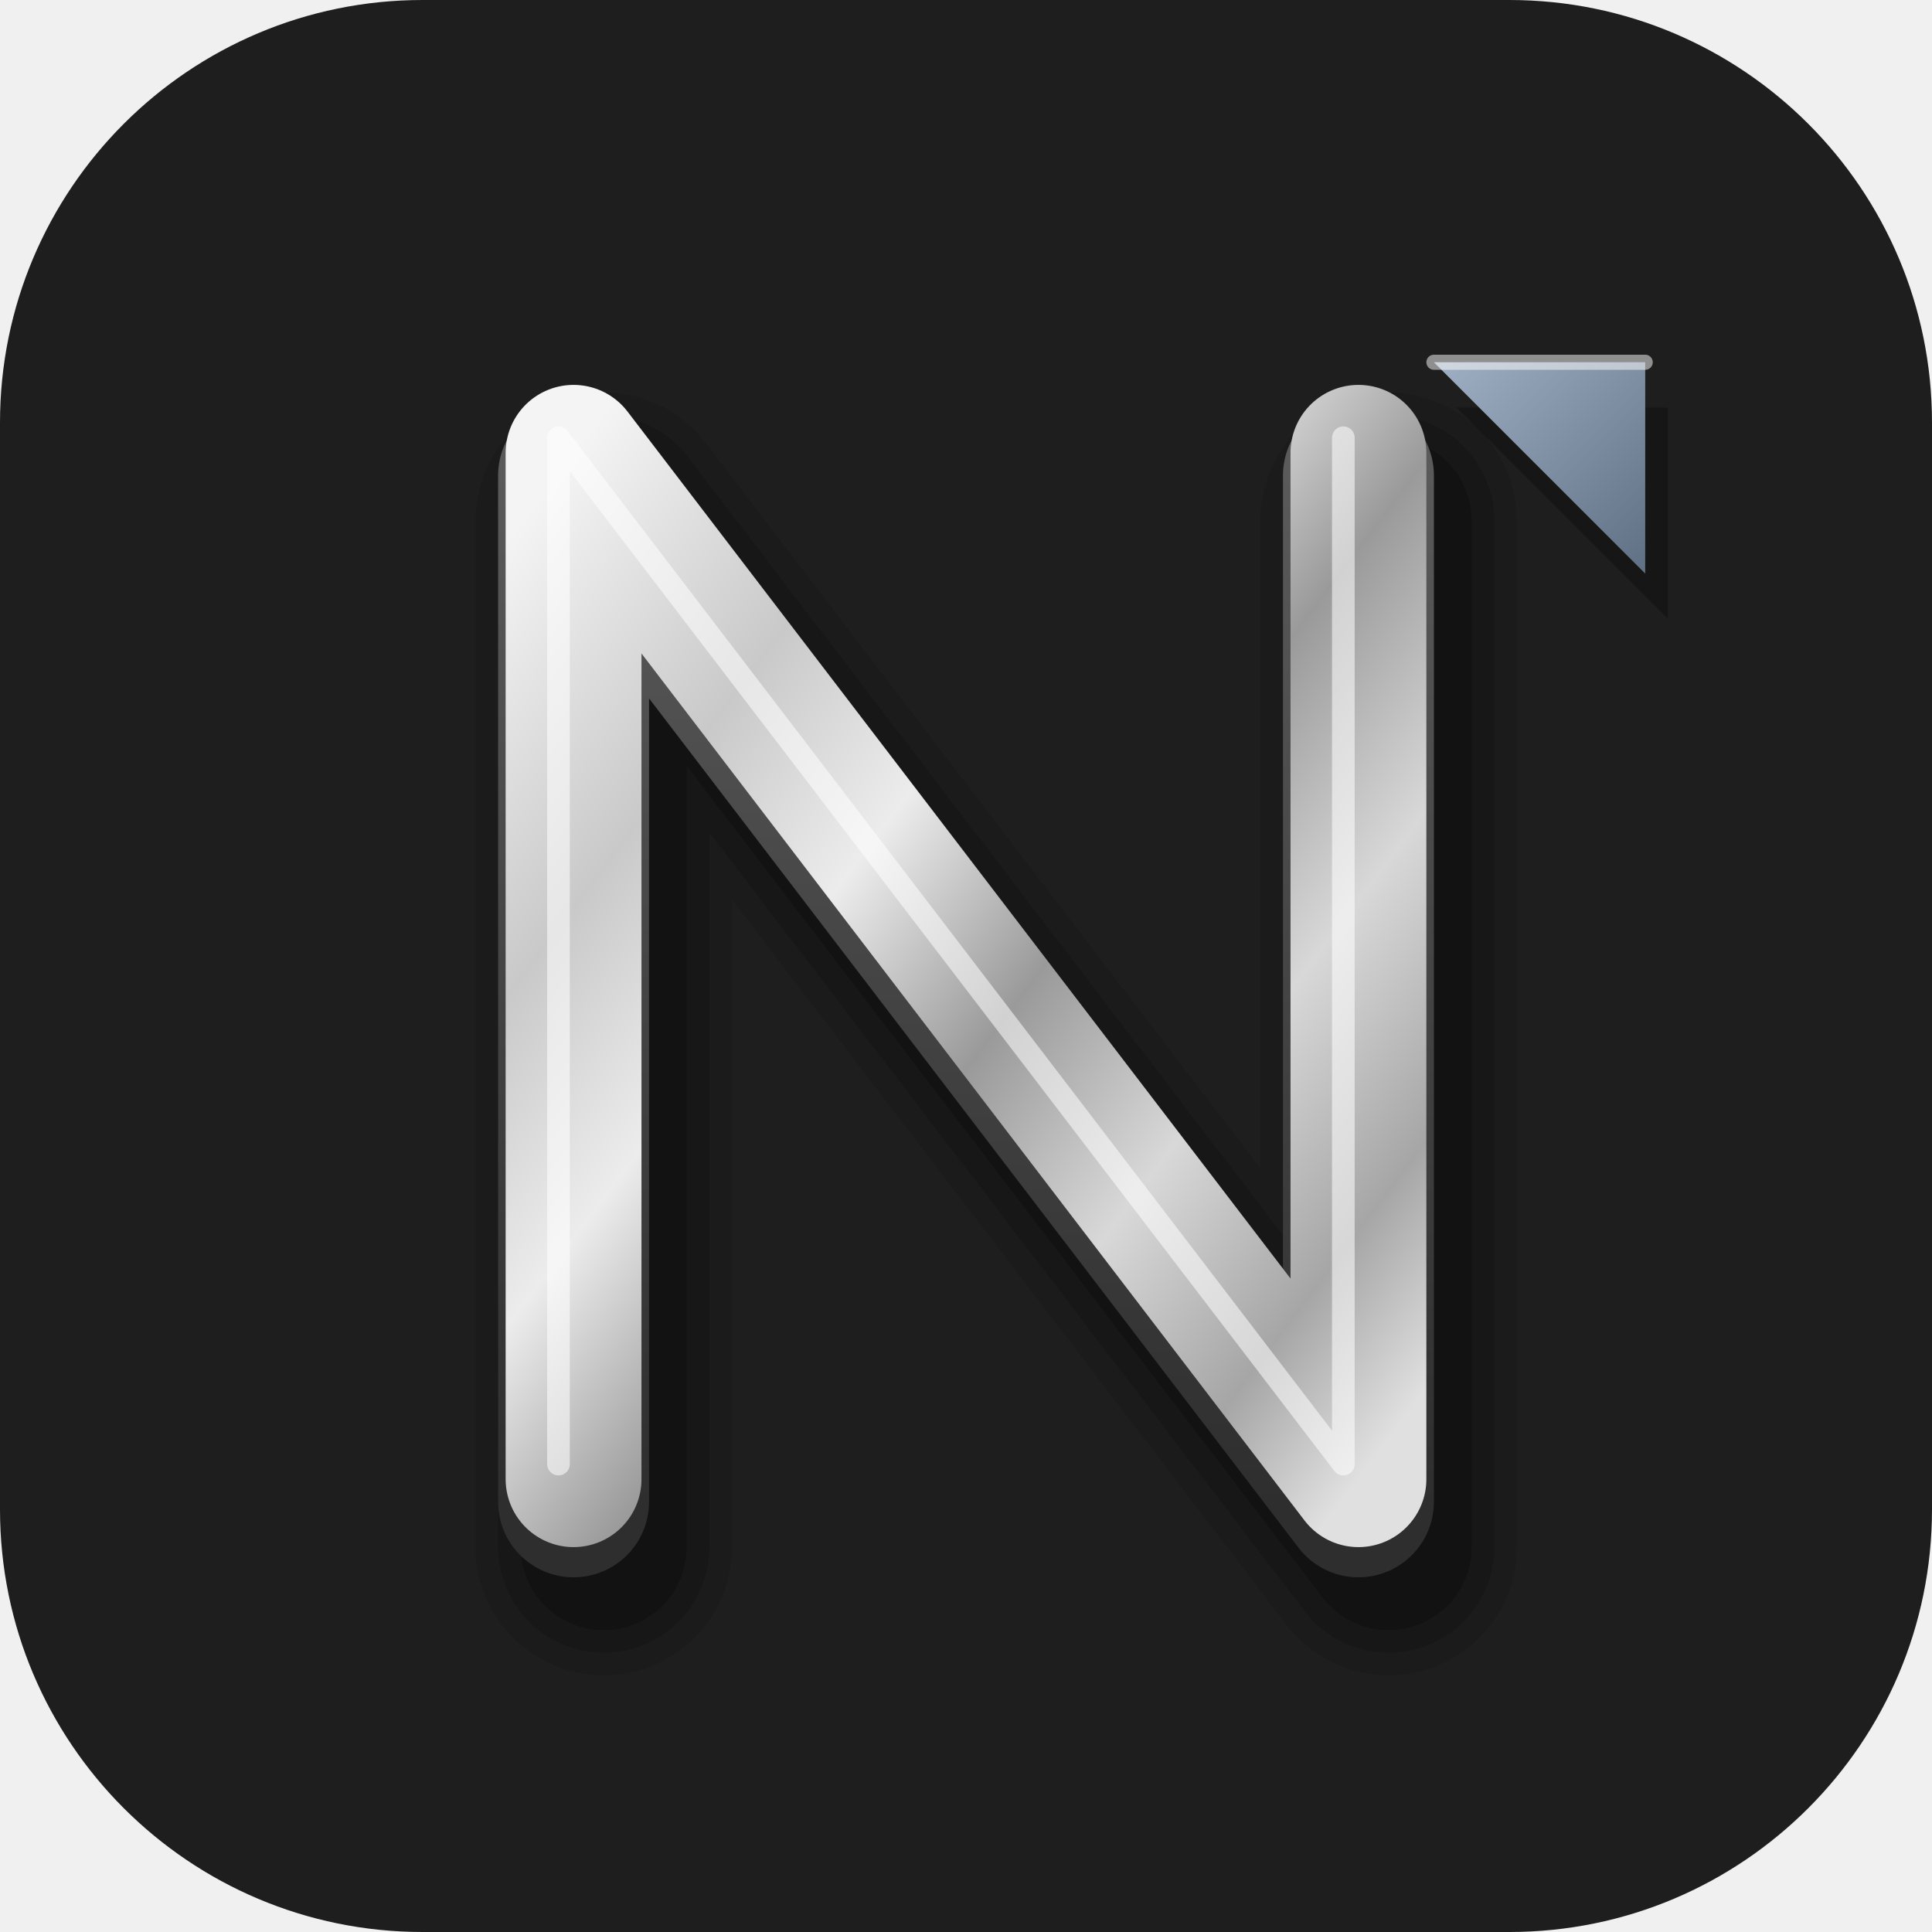
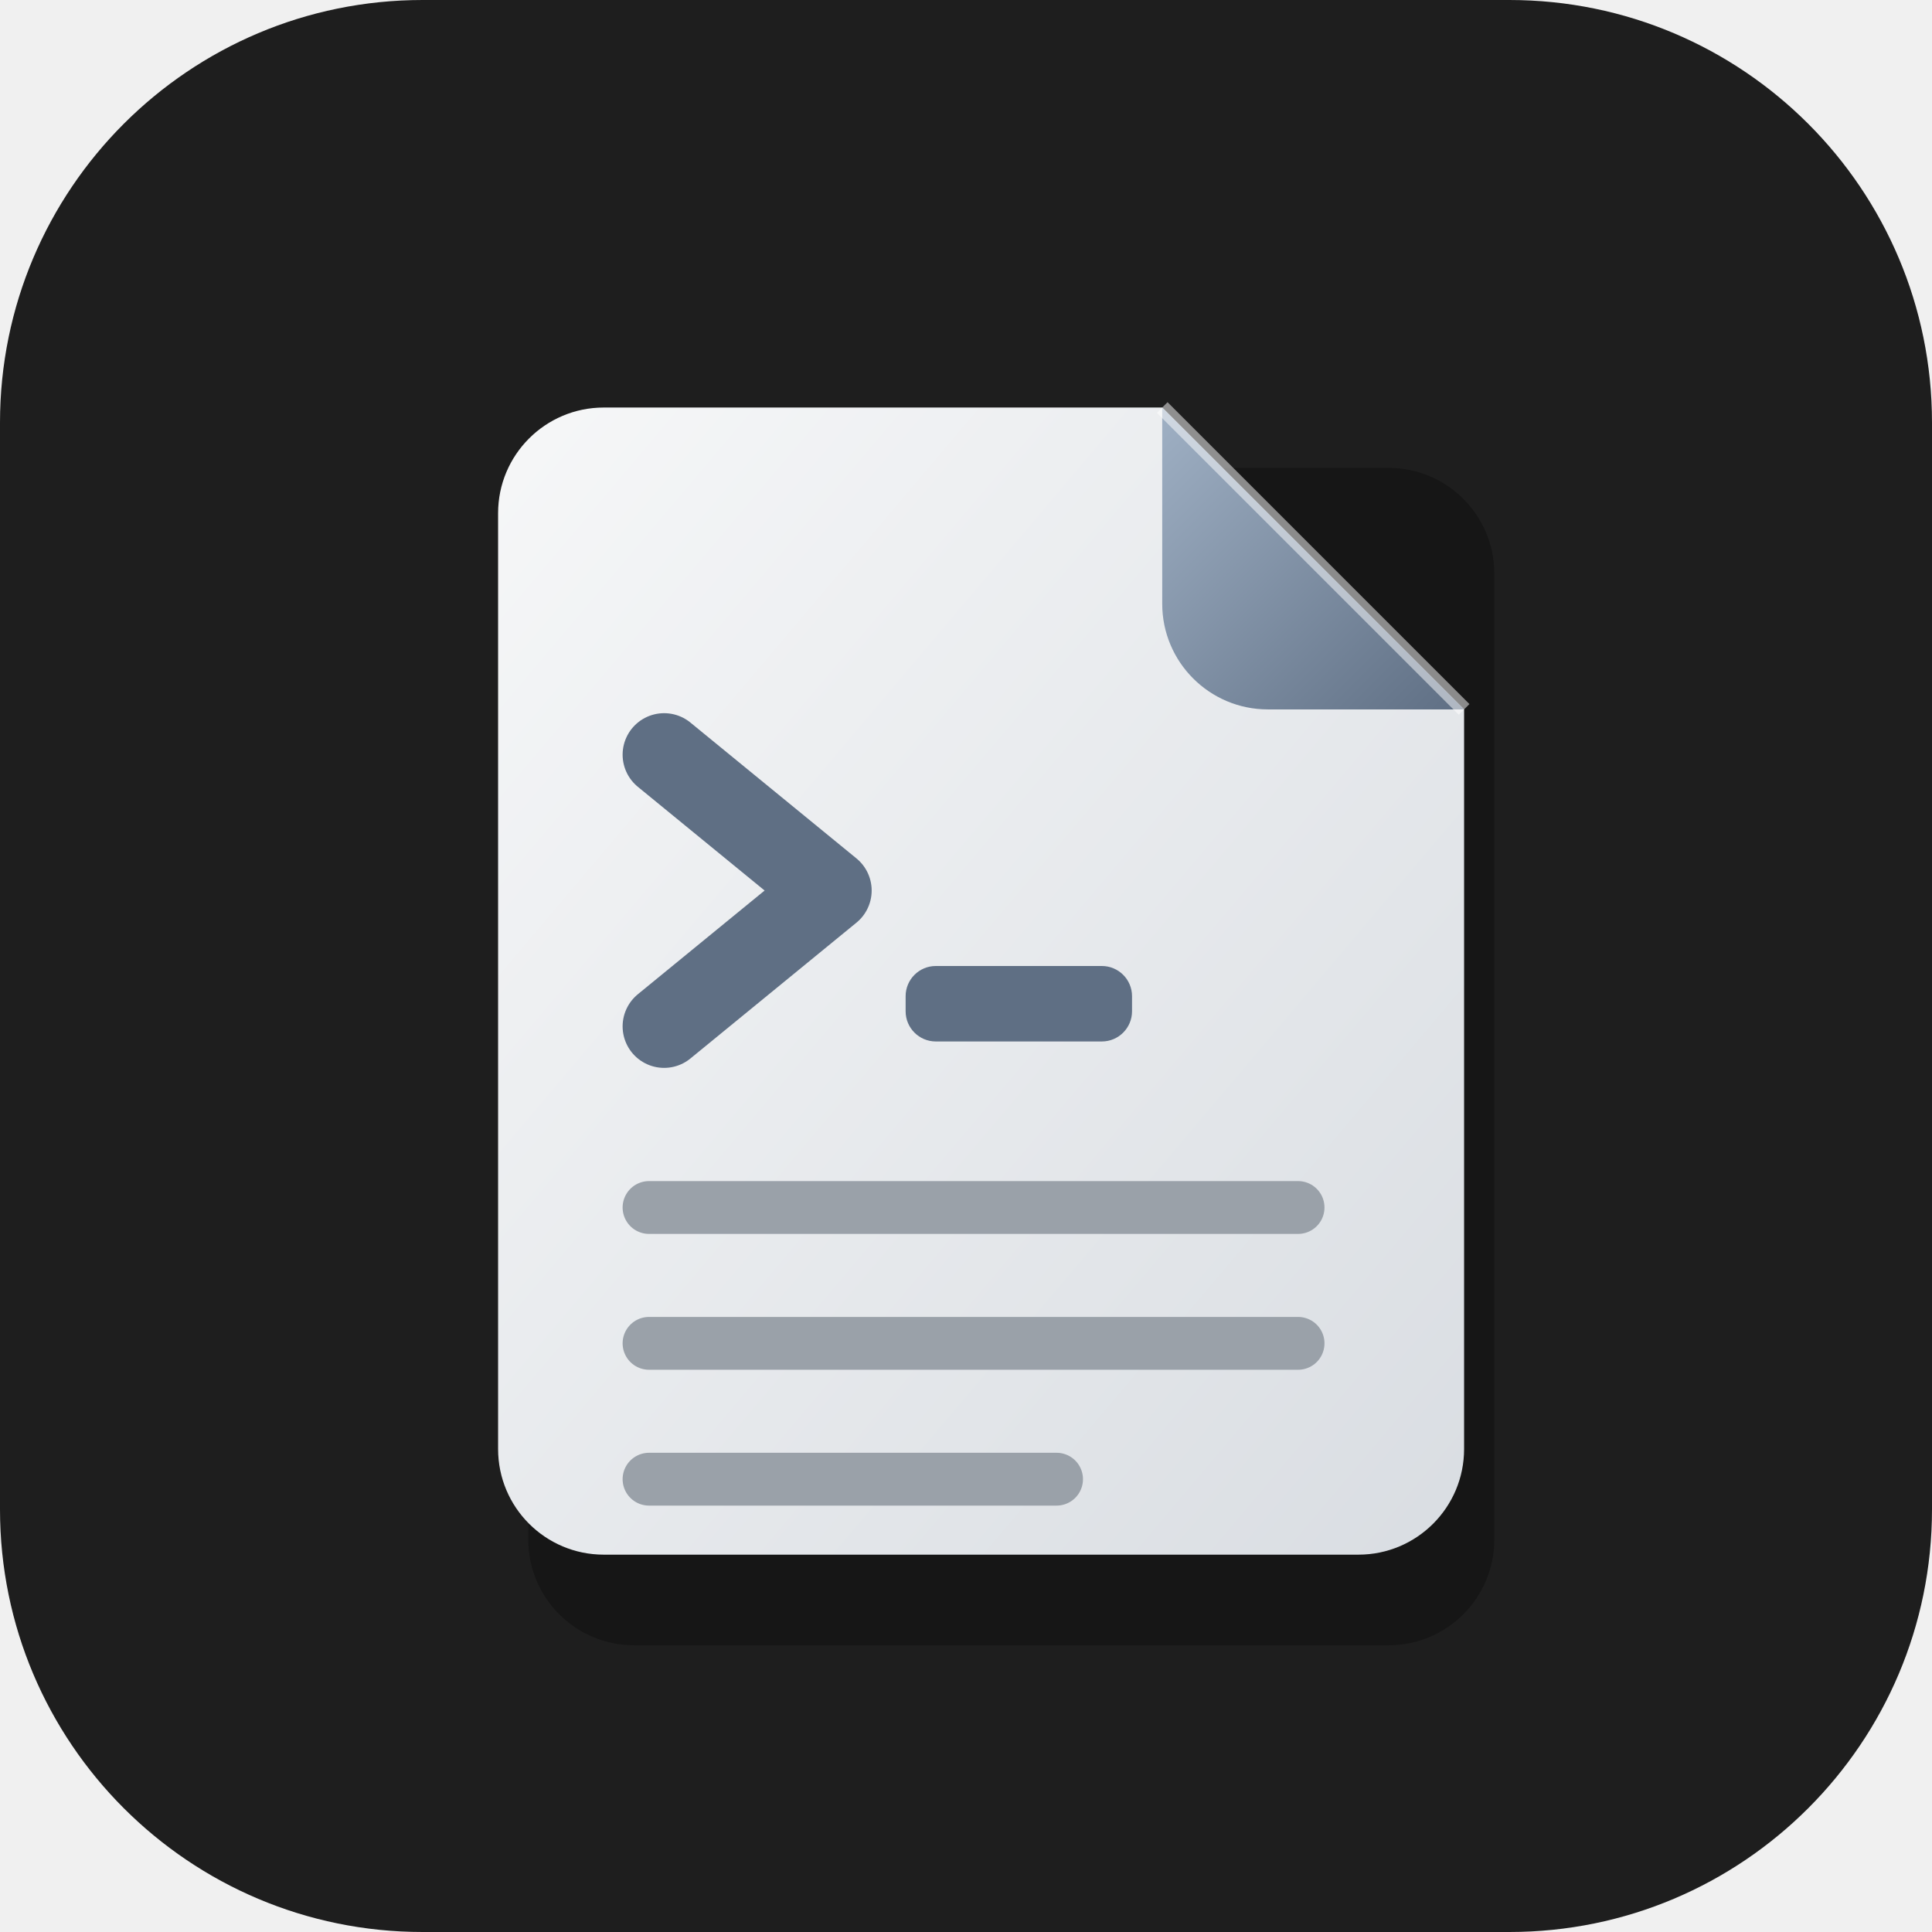
<svg xmlns="http://www.w3.org/2000/svg" width="256" height="256" viewBox="0 0 256 256">
  <defs>
-     <linearGradient id="metal" x1="0" y1="0" x2="1" y2="1">
-       <stop offset="0" stop-color="#f4f4f4" />
-       <stop offset="0.22" stop-color="#c9c9c9" />
-       <stop offset="0.38" stop-color="#ececec" />
-       <stop offset="0.55" stop-color="#9a9a9a" />
-       <stop offset="0.72" stop-color="#d8d8d8" />
-       <stop offset="0.88" stop-color="#a6a6a6" />
-       <stop offset="1" stop-color="#e0e0e0" />
+     <linearGradient id="a_paper" x1="0" y1="0" x2="1" y2="1">
+       <stop offset="0" stop-color="#f6f7f8" />
+       <stop offset="1" stop-color="#d9dde2" />
    </linearGradient>
-     <linearGradient id="edge" x1="0" y1="0" x2="0" y2="1">
-       <stop offset="0" stop-color="#5a5a5a" />
-       <stop offset="1" stop-color="#2e2e2e" />
-     </linearGradient>
-     <linearGradient id="fold" x1="0" y1="0" x2="1" y2="1">
+     <linearGradient id="a_fold" x1="0" y1="0" x2="1" y2="1">
      <stop offset="0" stop-color="#9fb0c4" />
      <stop offset="1" stop-color="#5f6f84" />
    </linearGradient>
  </defs>
  <rect x="0" y="0" width="256" height="256" rx="56" fill="#1e1e1e" />
-   <g fill="none" stroke="#000000" stroke-linecap="round" stroke-linejoin="round" transform="translate(4 9)">
-     <path d="M76 196 V60 L180 196 V60" stroke-width="34" stroke-opacity="0.10" />
-     <path d="M76 196 V60 L180 196 V60" stroke-width="28" stroke-opacity="0.14" />
-     <path d="M76 196 V60 L180 196 V60" stroke-width="22" stroke-opacity="0.22" />
+   <rect x="66" y="54" width="128" height="156" rx="14" fill="#000000" fill-opacity="0.28" transform="translate(4 8)" />
+   <path d="M66 68 a14 14 0 0 1 14-14 h74 l40 40 v98 a14 14 0 0 1-14 14 H80 a14 14 0 0 1-14-14 Z" fill="url(#a_paper)" />
+   <path d="M154 54 v26 a14 14 0 0 0 14 14 h26 Z" fill="url(#a_fold)" />
+   <path d="M154 54 l40 40" stroke="#ffffff" stroke-opacity="0.5" stroke-width="2" />
+   <path d="M88 100 L110 118 L88 136" fill="none" stroke="#5f6f84" stroke-width="11" stroke-linecap="round" stroke-linejoin="round" />
+   <rect x="120" y="128" width="30" height="10" rx="4" fill="#5f6f84" />
+   <g stroke-linecap="round">
+     <line x1="86" y1="160" x2="172" y2="160" stroke="#9aa1a9" stroke-width="7" />
+     <line x1="86" y1="178" x2="172" y2="178" stroke="#9aa1a9" stroke-width="7" />
+     <line x1="86" y1="196" x2="140" y2="196" stroke="#9aa1a9" stroke-width="7" />
  </g>
-   <path d="M76 196 V60 L180 196 V60" fill="none" stroke="url(#edge)" stroke-width="20" stroke-linecap="round" stroke-linejoin="round" transform="translate(0 3)" />
-   <path d="M76 196 V60 L180 196 V60" fill="none" stroke="url(#metal)" stroke-width="18" stroke-linecap="round" stroke-linejoin="round" />
-   <path d="M76 196 V60 L180 196 V60" fill="none" stroke="#ffffff" stroke-opacity="0.55" stroke-width="3" stroke-linecap="round" stroke-linejoin="round" transform="translate(-2 -2)" />
-   <path d="M190 48 h28 v28 z" fill="#000000" fill-opacity="0.25" transform="translate(3 6)" />
-   <path d="M190 48 h28 v28 z" fill="url(#fold)" />
-   <path d="M190 48 h28" stroke="#ffffff" stroke-opacity="0.5" stroke-width="2" stroke-linecap="round" />
</svg>
